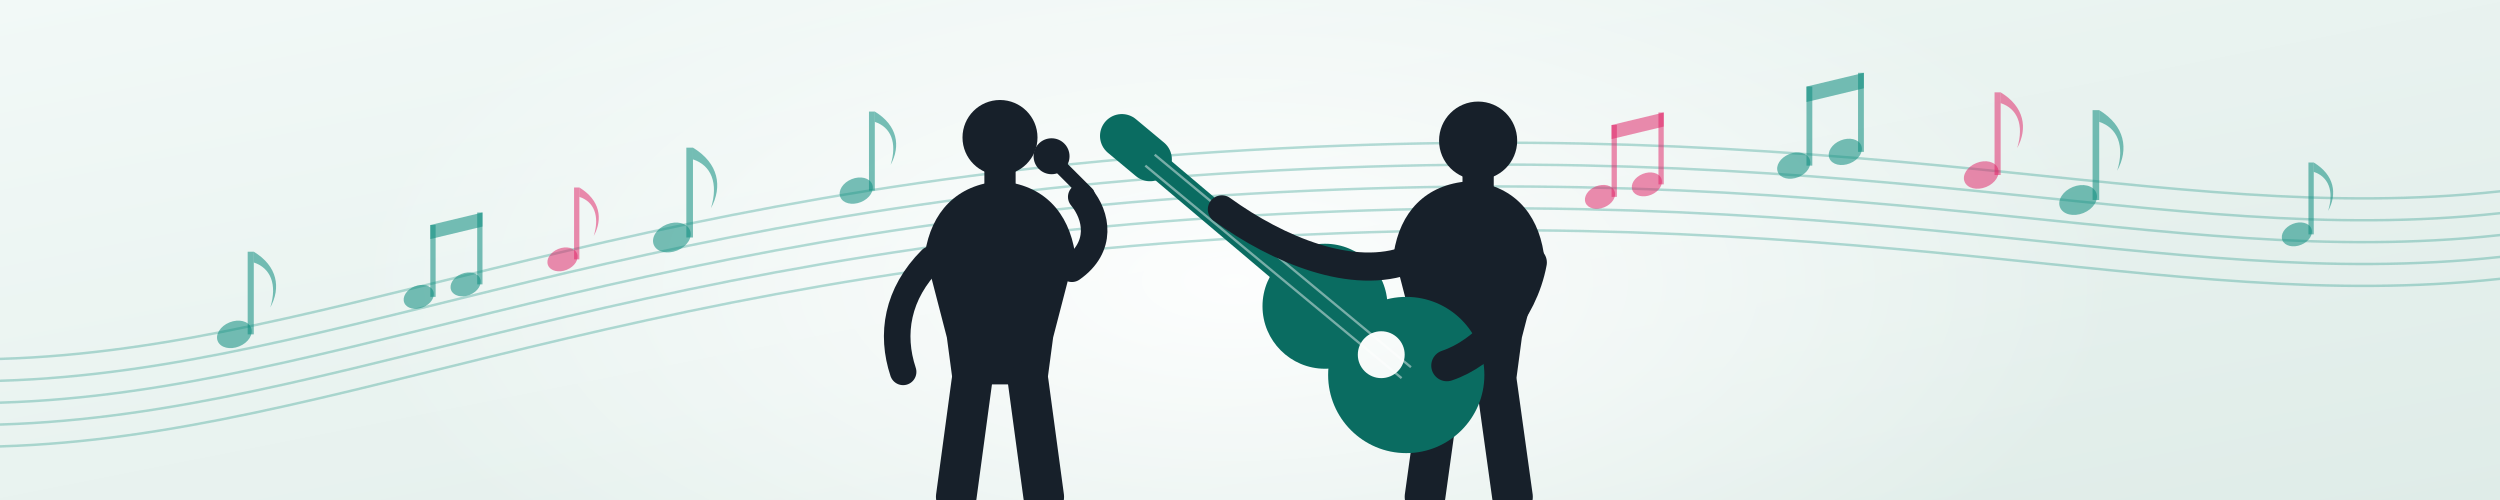
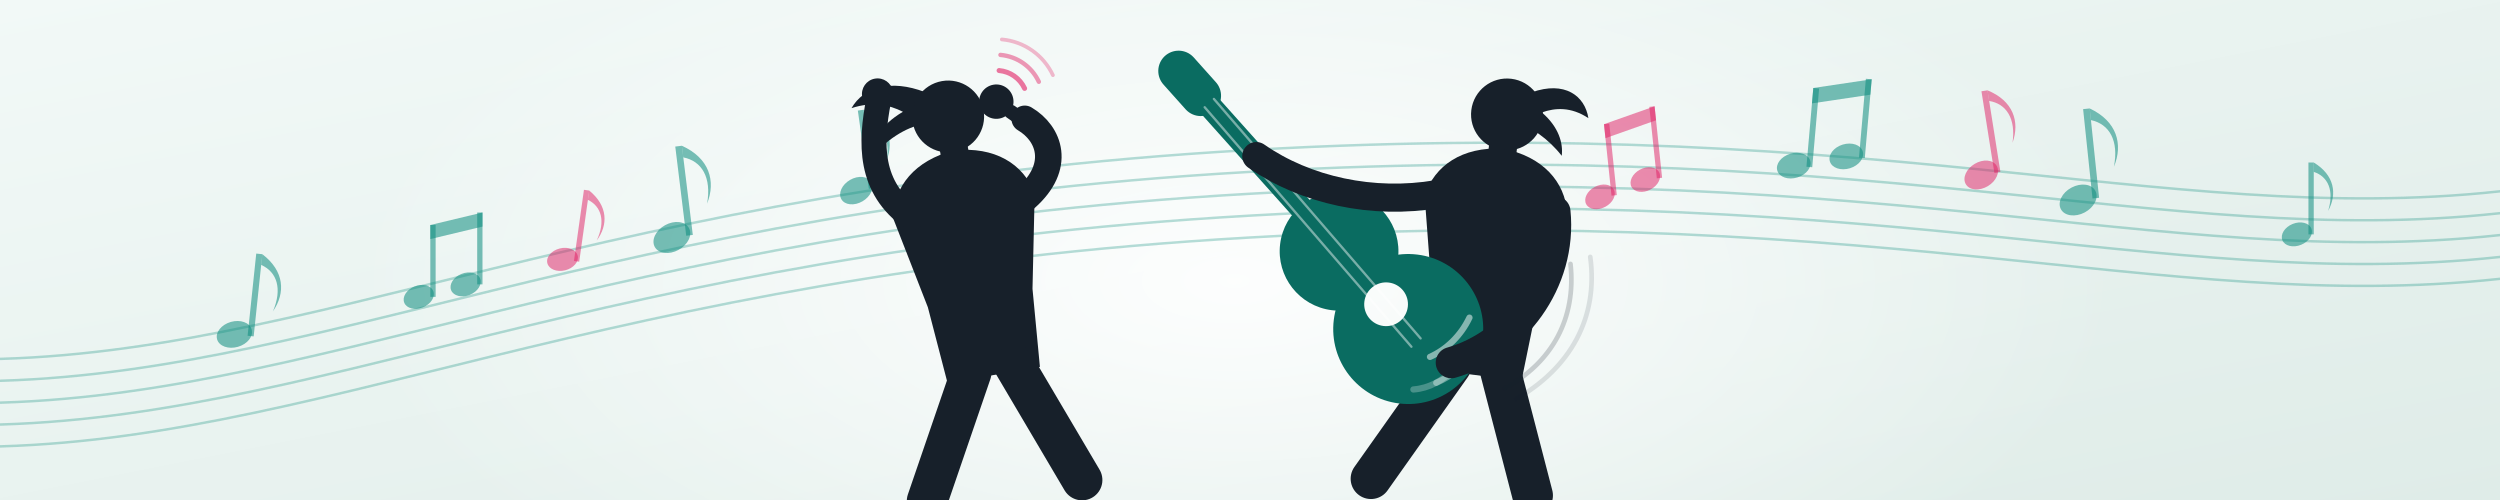
<svg xmlns="http://www.w3.org/2000/svg" viewBox="0 0 1600 320" width="1600" height="320">
  <defs>
    <linearGradient id="wash" x1="0" y1="0" x2="1" y2="1">
      <stop offset="0" stop-color="#f2f9f7" />
      <stop offset="1" stop-color="#dfece8" />
    </linearGradient>
    <radialGradient id="glow" cx=".5" cy=".5" r=".5">
      <stop offset="0" stop-color="#ffffff" stop-opacity=".9" />
      <stop offset="1" stop-color="#ffffff" stop-opacity="0" />
    </radialGradient>
    <mask id="soundhole">
-       <rect width="1600" height="320" fill="#ffffff" />
-       <circle cx="884" cy="227" r="15" fill="#000000" />
+       <rect x="-400" y="-400" width="1200" height="800" fill="#ffffff" />
+       <circle cx="-62" cy="-38" r="14" fill="#000000" />
    </mask>
    <g id="note">
      <ellipse cx="0" cy="0" rx="10" ry="7.2" transform="rotate(-22)" />
      <rect x="7.4" y="-46" width="3.4" height="46" />
      <path d="M10.8 -46C24 -38 26 -26 20 -15C24 -28 20 -37 10.8 -40Z" />
    </g>
    <g id="pair">
      <ellipse cx="0" cy="0" rx="10" ry="7.2" transform="rotate(-22)" />
      <ellipse cx="30" cy="-8" rx="10" ry="7.2" transform="rotate(-22 30 -8)" />
      <rect x="7.4" y="-46" width="3.4" height="46" />
      <rect x="37.4" y="-54" width="3.4" height="46" />
      <path d="M7.4 -46L40.8 -54L40.8 -45L7.4 -37Z" />
    </g>
  </defs>
  <rect width="1600" height="320" fill="url(#wash)" />
  <ellipse cx="790" cy="180" rx="560" ry="260" fill="url(#glow)" />
  <g fill="none" stroke="#0e8c7e" stroke-opacity=".3" stroke-width="1.6">
    <path d="M-20 230C200 230 380 120 800 96C1220 72 1400 150 1620 120" />
    <path d="M-20 244C200 244 380 134 800 110C1220 86 1400 164 1620 134" />
    <path d="M-20 258C200 258 380 148 800 124C1220 100 1400 178 1620 148" />
    <path d="M-20 272C200 272 380 162 800 138C1220 114 1400 192 1620 162" />
    <path d="M-20 286C200 286 380 176 800 152C1220 128 1400 206 1620 176" />
  </g>
  <g fill="#0e8c7e" fill-opacity=".55">
-     <use href="#note" transform="translate(548 122) scale(1.1)" />
-     <use href="#note" transform="translate(150 214) scale(1.15)" />
-     <use href="#pair" transform="translate(268 190) scale(1)" />
-     <use href="#note" transform="translate(430 152) scale(1.25)" />
-     <use href="#pair" transform="translate(1148 106) scale(1.1)" />
-     <use href="#note" transform="translate(1330 128) scale(1.25)" />
-     <use href="#note" transform="translate(1470 150) scale(1)" />
+     <use href="#note" transform="translate(548 122) scale(1.1) rotate(-8)" />
+     <use href="#note" transform="translate(150 214) scale(1.15) rotate(6)" />
+     <use href="#pair" transform="translate(268 190)" />
+     <use href="#note" transform="translate(430 152) scale(1.25) rotate(-7)" />
+     <use href="#pair" transform="translate(1148 106) scale(1.1) rotate(5)" />
+     <use href="#note" transform="translate(1330 128) scale(1.25) rotate(-6)" />
+     <use href="#note" transform="translate(1470 150)" />
  </g>
  <g fill="#e11d63" fill-opacity=".5">
-     <use href="#pair" transform="translate(1024 126) scale(1)" />
-     <use href="#note" transform="translate(360 166) scale(1)" />
-     <use href="#note" transform="translate(1268 112) scale(1.15)" />
+     <use href="#pair" transform="translate(1024 126) rotate(-6)" />
+     <use href="#note" transform="translate(360 166) rotate(8)" />
+     <use href="#note" transform="translate(1268 112) scale(1.15) rotate(-9)" />
  </g>
-   <g fill="#17202a">
-     <circle cx="640" cy="88" r="24" />
-     <rect x="630" y="104" width="20" height="24" />
-     <path d="M640 116C612 118 596 136 592 162L606 216L610 246L670 246L674 216L688 162C684 136 668 118 640 116Z" />
-     <circle cx="673" cy="100" r="11.5" />
-   </g>
-   <g fill="none" stroke="#17202a" stroke-linecap="round">
-     <path d="M622 244L612 318" stroke-width="26" />
-     <path d="M658 244L668 318" stroke-width="26" />
-     <path d="M686 172C706 158 702 138 692 126" stroke-width="17" />
-     <path d="M596 166C574 188 570 214 578 238" stroke-width="17" />
-     <path d="M680 108L696 124" stroke-width="9" />
-   </g>
-   <g fill="#17202a">
-     <circle cx="946" cy="90" r="25" />
-     <rect x="936" y="106" width="20" height="24" />
-     <path d="M940 116C912 118 896 136 892 162L906 216L910 246L970 246L974 216L988 162C984 136 968 118 940 116Z" />
-   </g>
-   <g fill="none" stroke="#17202a" stroke-linecap="round">
-     <path d="M922 246L912 318" stroke-width="26" />
-     <path d="M958 246L968 318" stroke-width="26" />
-   </g>
-   <g mask="url(#soundhole)">
-     <g fill="#0a6c61">
-       <circle cx="900" cy="240" r="50" />
-       <circle cx="848" cy="196" r="40" />
-       <path d="M862 230C846 218 838 206 840 192C856 200 872 208 884 218Z" />
+   <g transform="translate(636 240) rotate(-10)">
+     <g fill="#17202a">
+       <path d="M-12 -186C-32 -198 -50 -196 -60 -184C-46 -186 -36 -182 -28 -176C-44 -170 -52 -160 -54 -150C-42 -160 -28 -166 -16 -166Z" />
+       <circle cx="0" cy="-168" r="23" />
+       <rect x="-9" y="-152" width="18" height="16" />
+       <path d="M0 -146C-26 -144 -42 -130 -46 -110L-34 -50L-30 0L30 0L34 -50L46 -110C42 -130 26 -144 0 -146Z" />
+       <circle cx="32" cy="-172" r="11" />
+       <circle cx="-42" cy="-190" r="10" />
    </g>
-     <g fill="none" stroke="#0a6c61" stroke-linecap="round">
-       <path d="M820 173L736 102" stroke-width="16" />
-       <path d="M736 102L718 87" stroke-width="28" />
+     <g fill="none" stroke="#17202a" stroke-linecap="round">
+       <path d="M-14 -4L-56 72" stroke-width="26" />
+       <path d="M14 -4L44 76" stroke-width="26" />
+       <path d="M40 -108C66 -124 62 -146 48 -158" stroke-width="17" />
+       <path d="M-34 -108C-58 -132 -52 -160 -42 -186" stroke-width="16" />
+       <path d="M40 -164L50 -154" stroke-width="9" />
+     </g>
+     <g fill="none" stroke="#e11d63" stroke-linecap="round">
+       <path d="M37.2 -191.3A20 20 0 0 1 51.3 -177.2" stroke-width="3.2" stroke-opacity=".6" />
+       <path d="M39.8 -201A30 30 0 0 1 61 -179.8" stroke-width="2.8" stroke-opacity=".45" />
+       <path d="M42.4 -210.6A40 40 0 0 1 70.6 -182.4" stroke-width="2.4" stroke-opacity=".3" />
    </g>
  </g>
-   <g fill="none" stroke="#ffffff" stroke-opacity=".45" stroke-width="1.5">
-     <path d="M739 99L903 235" />
-     <path d="M733 106L897 242" />
-   </g>
-   <g fill="none" stroke="#17202a" stroke-linecap="round">
-     <path d="M980 168C974 200 950 226 926 234" stroke-width="20" />
-     <path d="M902 166C866 180 818 160 782 134" stroke-width="18" />
+   <g transform="translate(944 240) rotate(7)">
+     <g fill="#17202a">
+       <path d="M14 -184C34 -194 48 -186 52 -172C40 -178 30 -176 22 -172C34 -164 38 -154 38 -146C28 -156 16 -162 6 -164Z" />
+       <circle cx="0" cy="-168" r="23" />
+       <rect x="-9" y="-152" width="18" height="16" />
+       <path d="M0 -146C-26 -144 -42 -130 -46 -110L-34 -50L-30 0L30 0L34 -50L46 -110C42 -130 26 -144 0 -146Z" />
+     </g>
+     <g fill="none" stroke="#17202a" stroke-linecap="round">
+       <path d="M-16 -4L-58 74" stroke-width="26" />
+       <path d="M16 -4L46 72" stroke-width="26" />
+     </g>
+     <g fill="none" stroke="#17202a" stroke-linecap="round" stroke-width="3">
+       <path d="M52 -78C60 -44 48 -14 20 6" stroke-opacity=".2" />
+       <path d="M64 -84C74 -46 60 -12 28 12" stroke-opacity=".12" />
+     </g>
+     <g mask="url(#soundhole)">
+       <g fill="#0a6c61">
+         <circle cx="-46" cy="-24" r="48" />
+         <circle cx="-96" cy="-68" r="38" />
+       </g>
+       <g fill="none" stroke="#0a6c61" stroke-linecap="round">
+         <path d="M-124 -93L-196 -156" stroke-width="15" />
+         <path d="M-196 -156L-212 -170" stroke-width="26" />
+       </g>
+     </g>
+     <g fill="none" stroke="#ffffff" stroke-linecap="round">
+       <path d="M-187.4 -155L-37.4 -19" stroke-width="1.5" stroke-opacity=".45" />
+       <path d="M-192.6 -149L-42.6 -13" stroke-width="1.5" stroke-opacity=".45" />
+       <path d="M-8 -36C-12 -24 -20 -14 -30 -8" stroke-width="4" stroke-opacity=".5" />
+       <path d="M-2 -18C-6 -6 -14 2 -24 8" stroke-width="4" stroke-opacity=".38" />
+       <path d="M-14 -2C-20 6 -28 12 -38 14" stroke-width="4" stroke-opacity=".26" />
+     </g>
+     <g fill="none" stroke="#17202a" stroke-linecap="round">
+       <path d="M38 -110C48 -66 22 -22 -16 -6" stroke-width="20" />
+       <path d="M-38 -112C-78 -100 -122 -104 -156 -122" stroke-width="18" />
+     </g>
  </g>
</svg>
